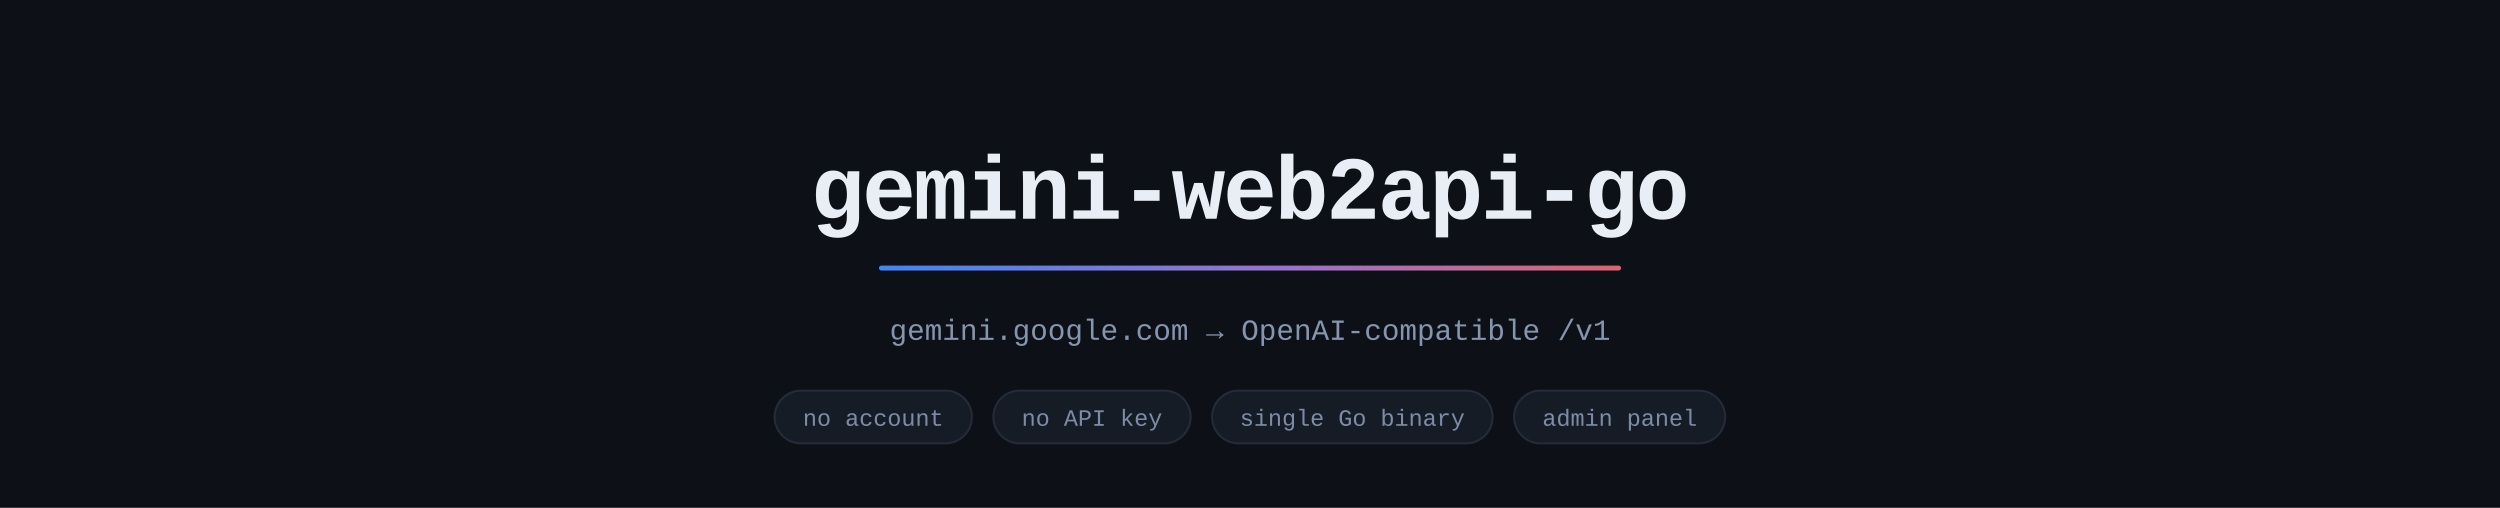
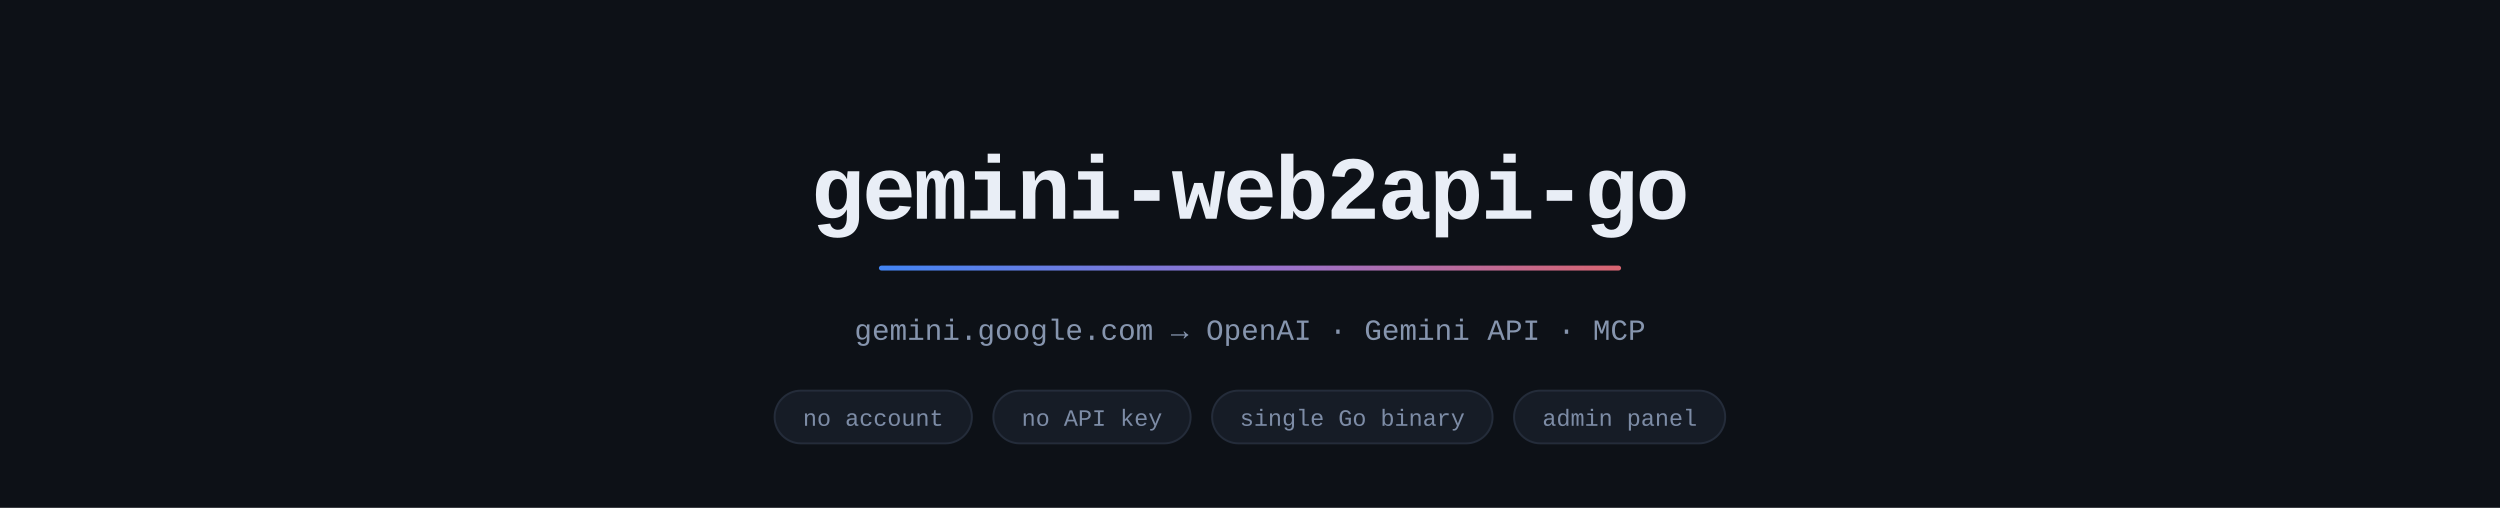
- <svg xmlns="http://www.w3.org/2000/svg" width="1280" height="260" viewBox="0 0 1280 260" role="img" aria-label="gemini-web2api-go — the Gemini web protocol, spoken as OpenAI">
+ <svg xmlns="http://www.w3.org/2000/svg" width="1280" height="260" viewBox="0 0 1280 260" role="img" aria-label="gemini-web2api-go — Gemini web to OpenAI-compatible, native Gemini API and MCP">
  <defs>
    <linearGradient id="sweep" x1="0" y1="0" x2="1" y2="0">
      <stop offset="0" stop-color="#4285F4" />
      <stop offset="0.55" stop-color="#9B72CB" />
      <stop offset="1" stop-color="#D96570" />
    </linearGradient>
  </defs>
  <rect width="1280" height="260" fill="#0D1117" />
  <text x="640.0" y="112" font-family="ui-monospace,SFMono-Regular,SF Mono,Menlo,Consolas,Liberation Mono,monospace" font-size="46" font-weight="600" letter-spacing="-1.2" fill="#E9EEF6" text-anchor="middle">gemini-web2api-go</text>
  <rect x="450.0" y="136" width="380" height="2.5" rx="1.25" fill="url(#sweep)" />
-   <text x="640.0" y="174" font-family="ui-monospace,SFMono-Regular,SF Mono,Menlo,Consolas,Liberation Mono,monospace" font-size="15" fill="#8695AE" text-anchor="middle">gemini.google.com → OpenAI-compatible /v1</text>
+   <text x="640.0" y="174" font-family="ui-monospace,SFMono-Regular,SF Mono,Menlo,Consolas,Liberation Mono,monospace" font-size="15" fill="#8695AE" text-anchor="middle">gemini.google.com → OpenAI · Gemini API · MCP</text>
  <rect x="396.6" y="200" width="101.0" height="27" rx="13.5" fill="#161C26" stroke="#242C3A" />
  <text x="447.1" y="218" font-family="ui-monospace,SFMono-Regular,SF Mono,Menlo,Consolas,Liberation Mono,monospace" font-size="12" fill="#7D8CA6" text-anchor="middle">no account</text>
  <rect x="508.6" y="200" width="101.0" height="27" rx="13.5" fill="#161C26" stroke="#242C3A" />
  <text x="559.1" y="218" font-family="ui-monospace,SFMono-Regular,SF Mono,Menlo,Consolas,Liberation Mono,monospace" font-size="12" fill="#7D8CA6" text-anchor="middle">no API key</text>
  <rect x="620.6" y="200" width="143.6" height="27" rx="13.5" fill="#161C26" stroke="#242C3A" />
  <text x="692.4" y="218" font-family="ui-monospace,SFMono-Regular,SF Mono,Menlo,Consolas,Liberation Mono,monospace" font-size="12" fill="#7D8CA6" text-anchor="middle">single Go binary</text>
  <rect x="775.2" y="200" width="108.1" height="27" rx="13.5" fill="#161C26" stroke="#242C3A" />
  <text x="829.3" y="218" font-family="ui-monospace,SFMono-Regular,SF Mono,Menlo,Consolas,Liberation Mono,monospace" font-size="12" fill="#7D8CA6" text-anchor="middle">admin panel</text>
</svg>
